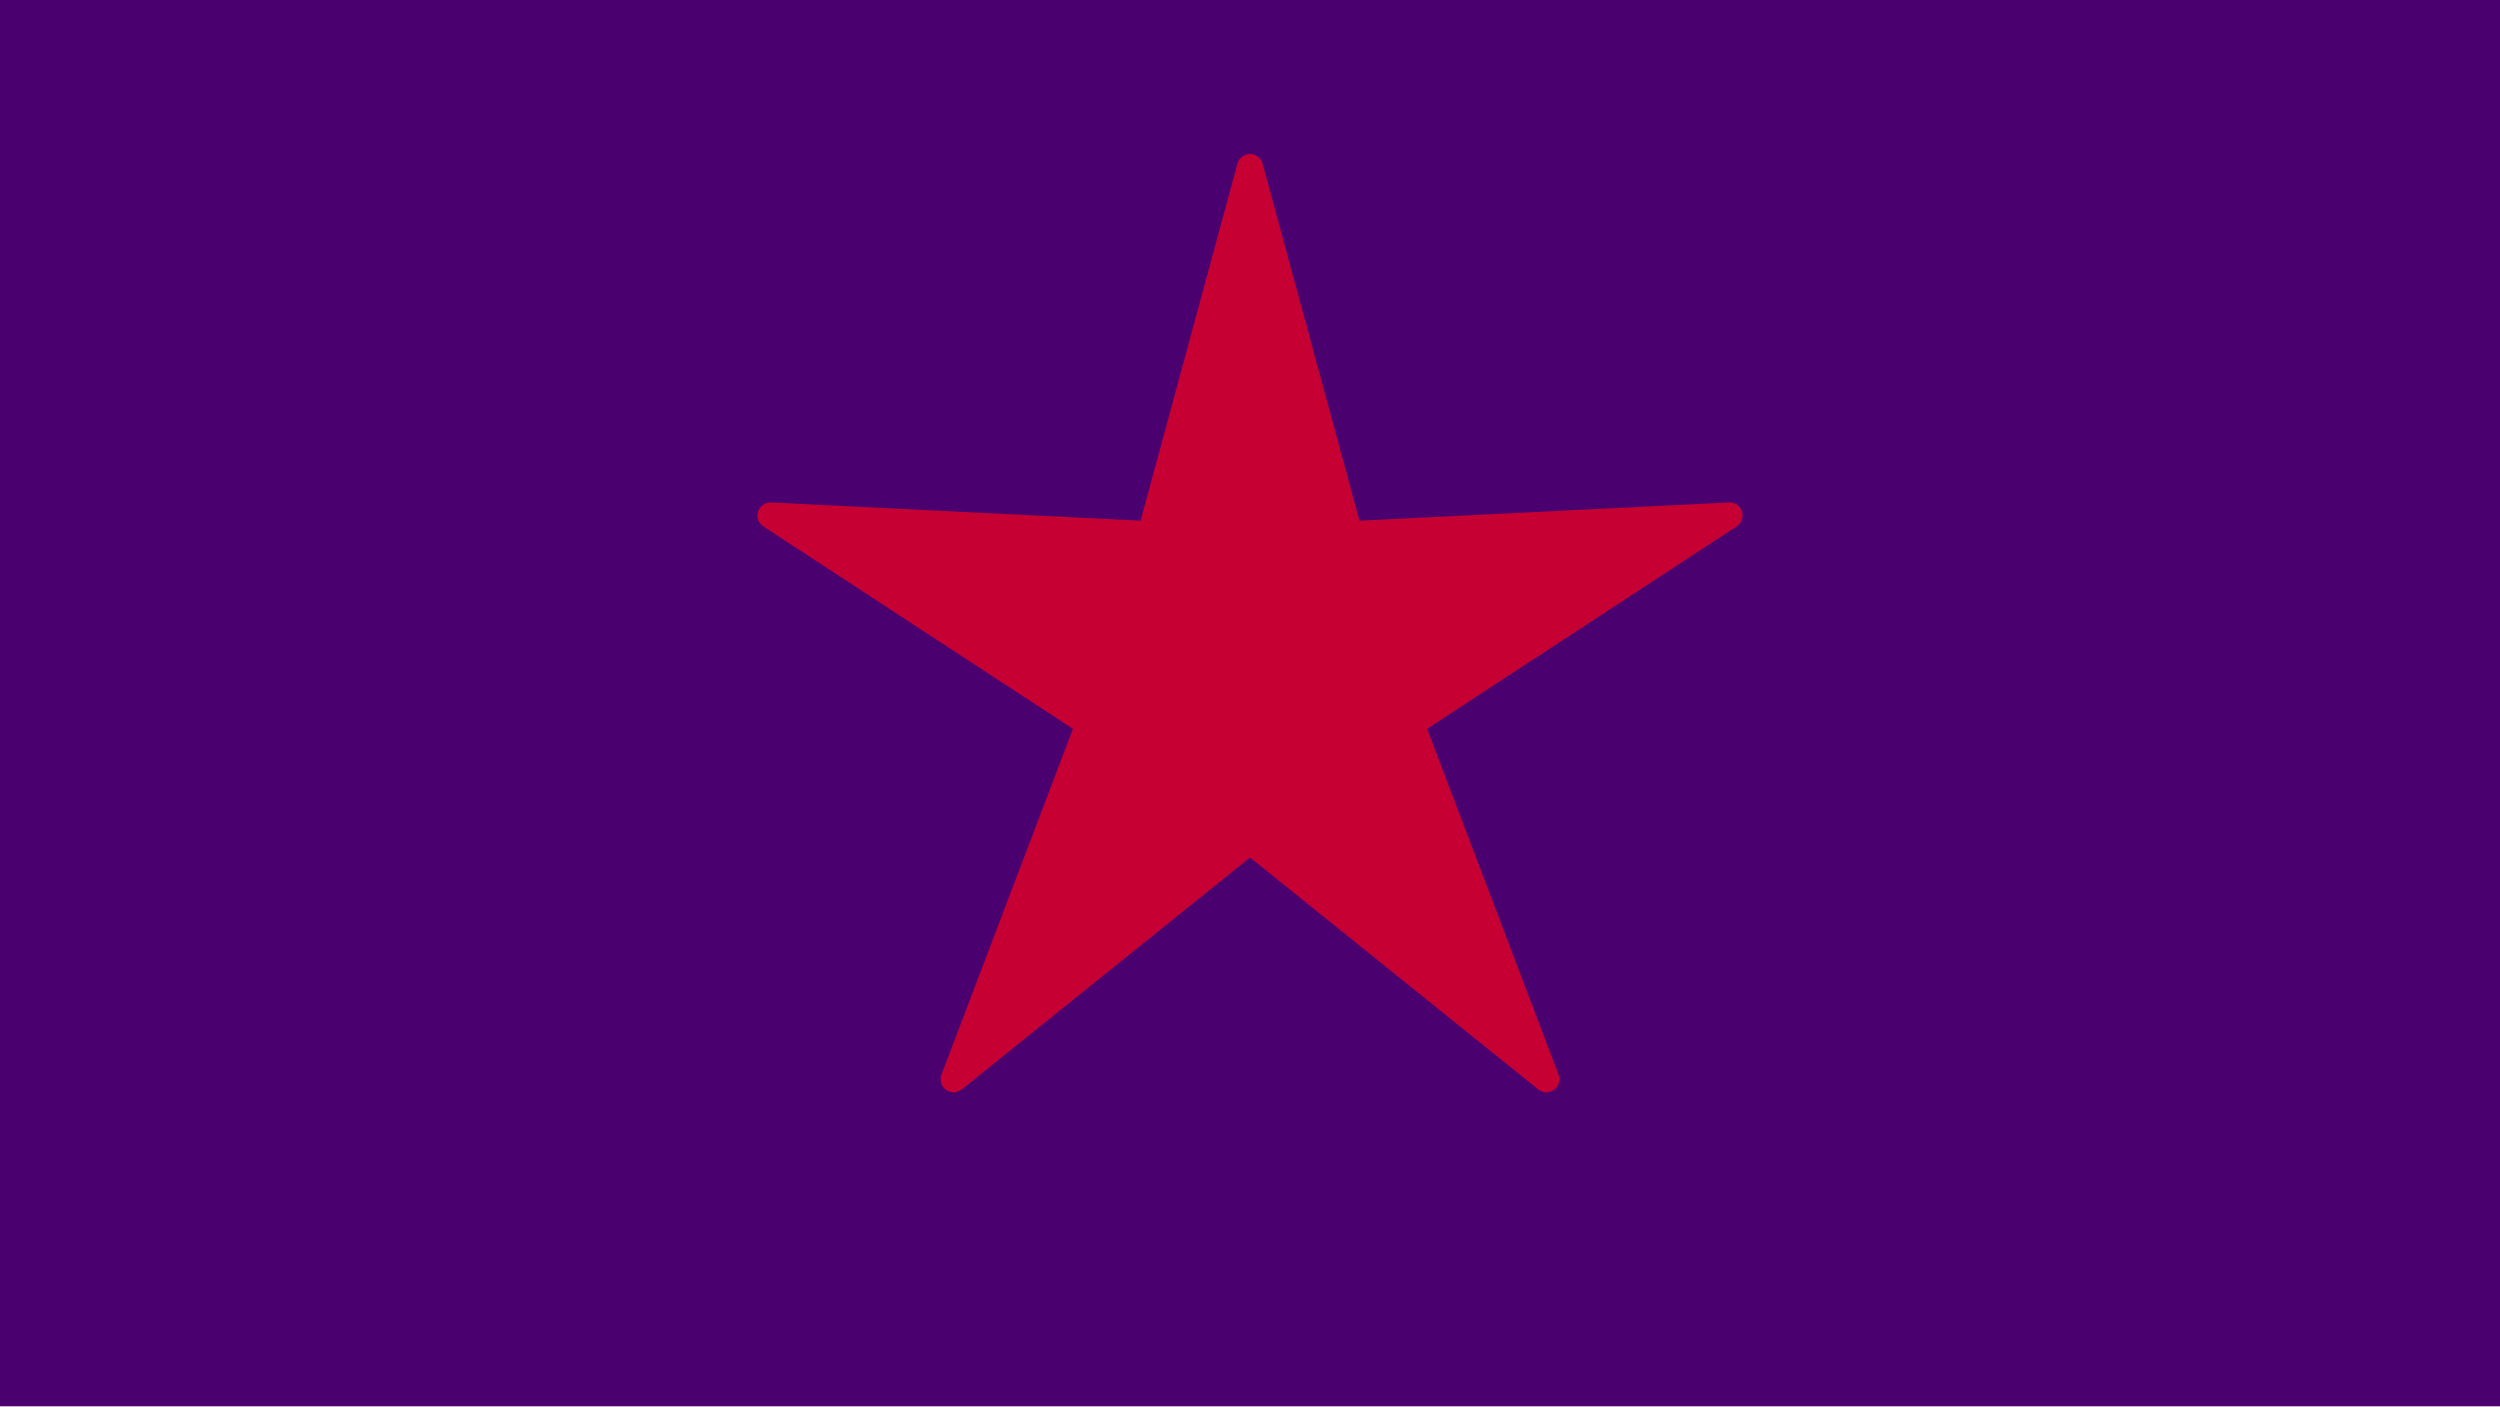
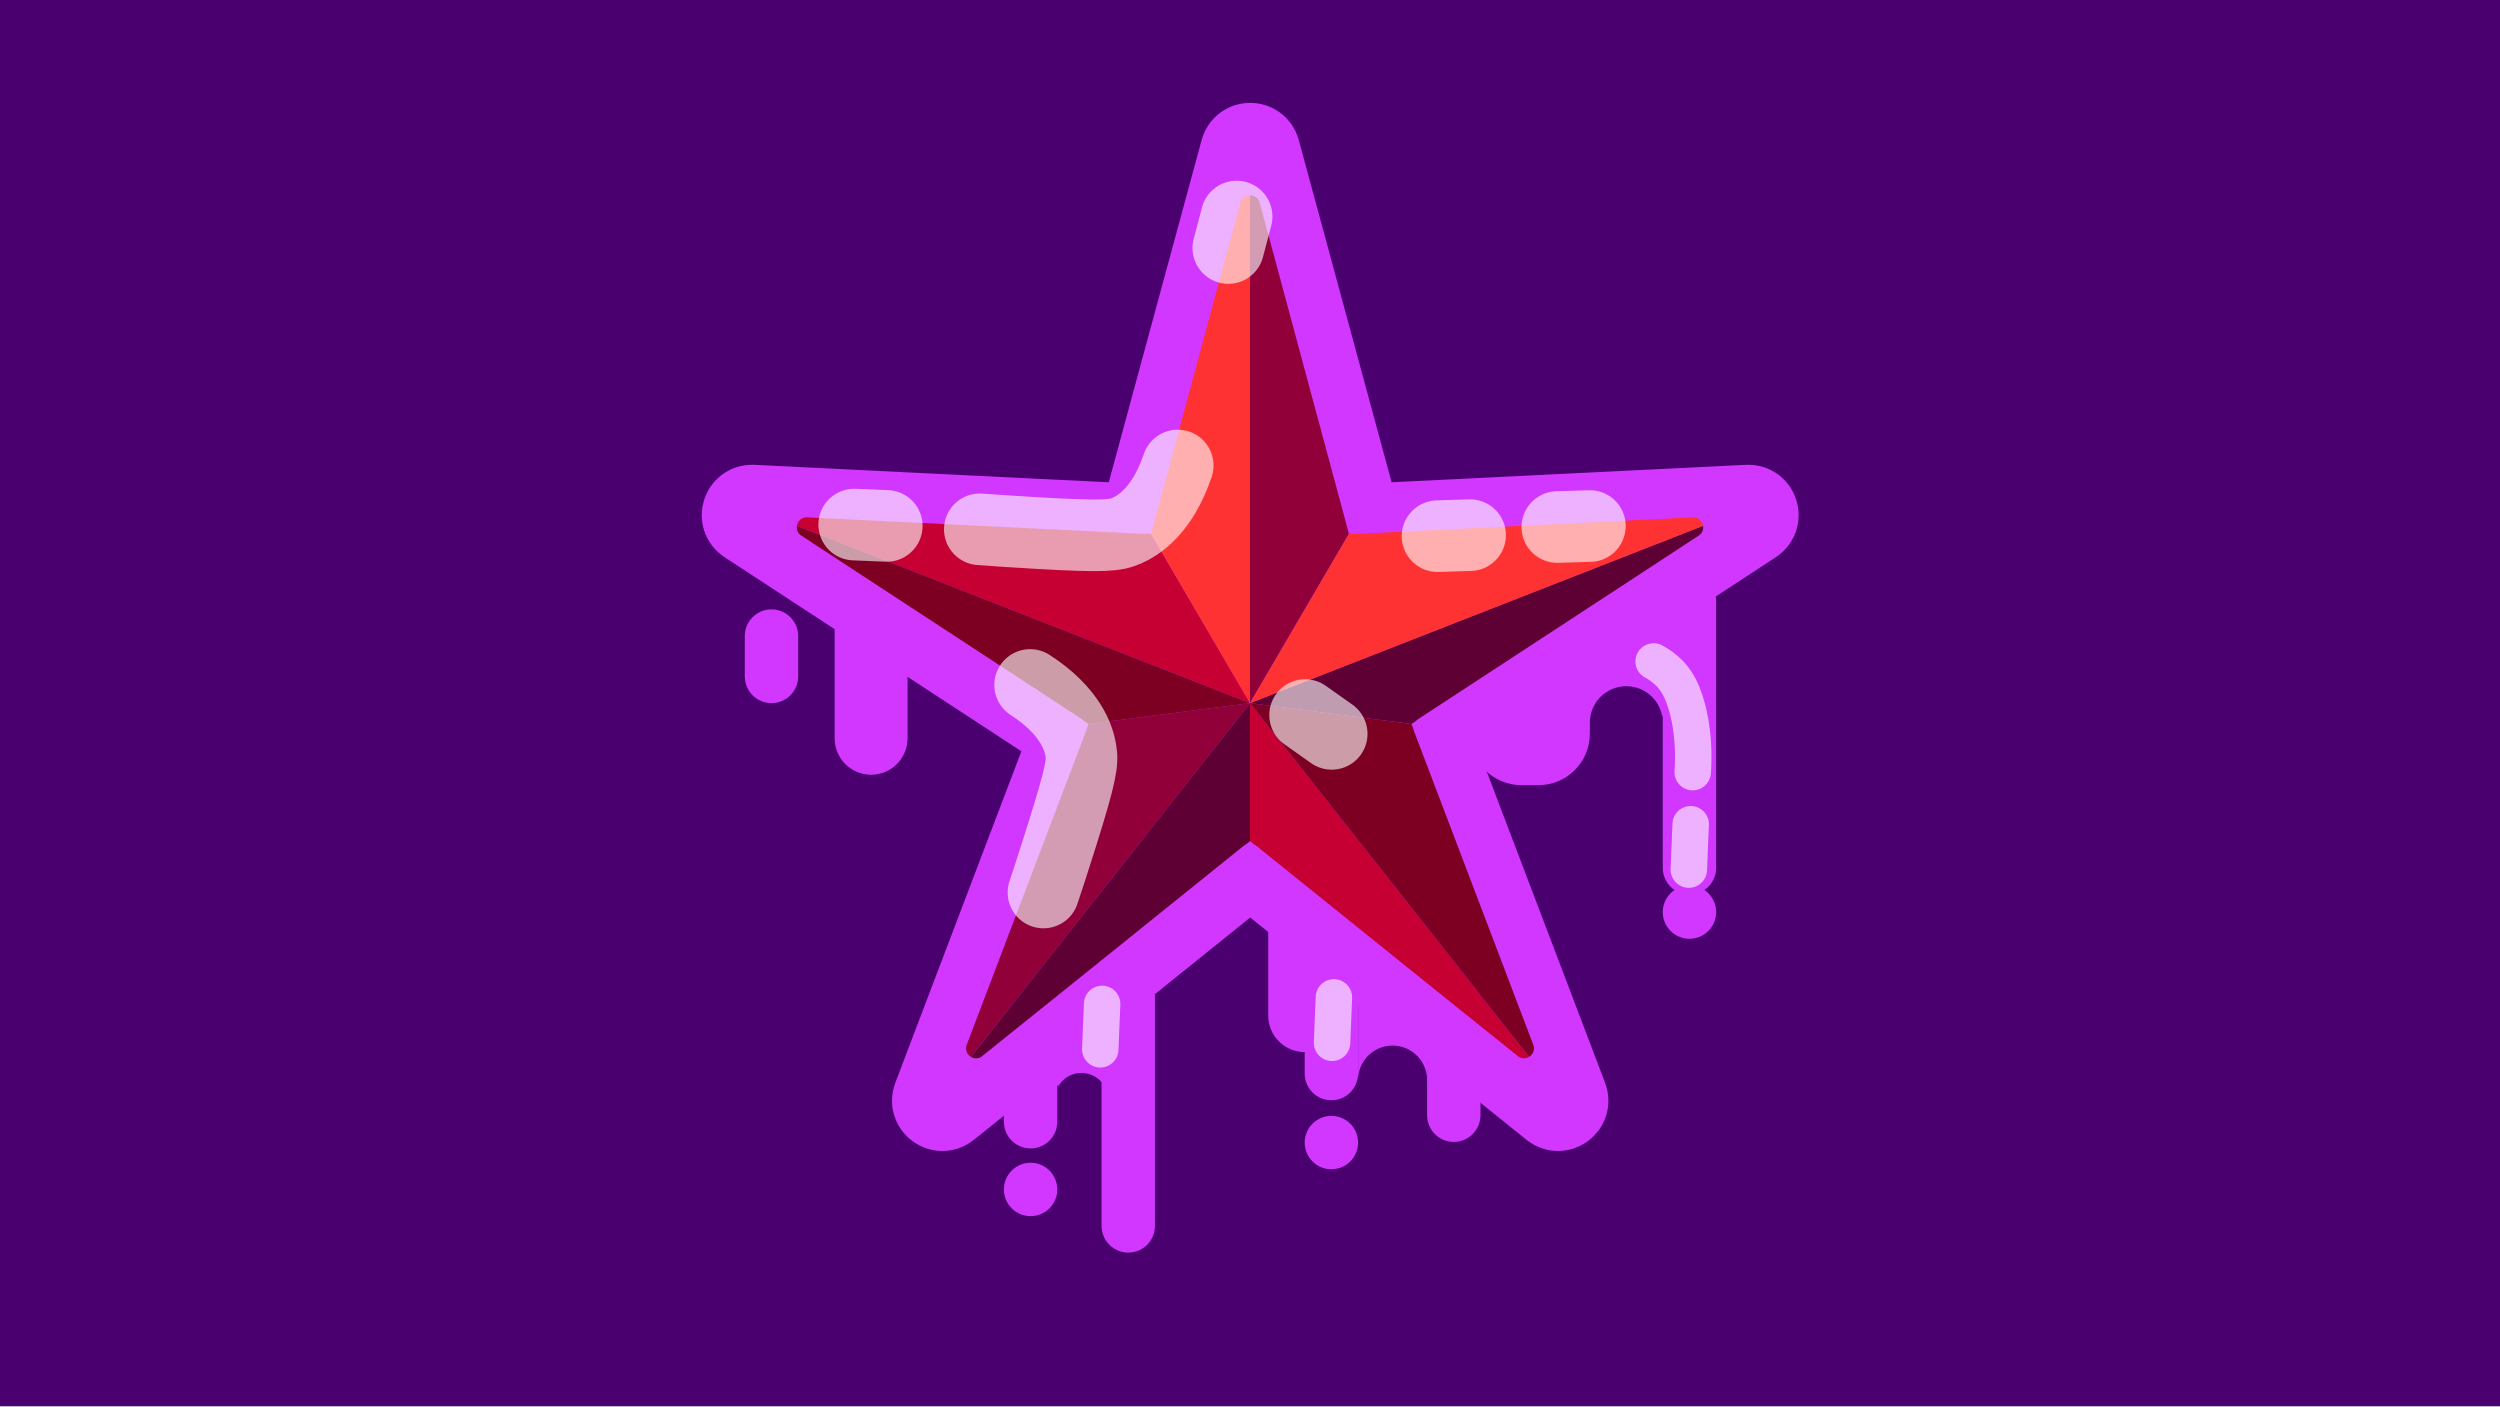
- <svg xmlns="http://www.w3.org/2000/svg" version="1.1" id="Layer_1" x="0px" y="0px" viewBox="0 0 1920 1080" style="enable-background:new 0 0 1920 1080;" xml:space="preserve">
+ <svg xmlns="http://www.w3.org/2000/svg" xmlns:xlink="http://www.w3.org/1999/xlink" version="1.1" x="0px" y="0px" viewBox="0 0 1920 1080" style="enable-background:new 0 0 1920 1080;" xml:space="preserve">
  <style type="text/css">
	.st0{fill:#4A006F;}
- 	.st1{fill:#C70033;stroke:#C70033;stroke-width:20;stroke-linecap:round;stroke-linejoin:round;stroke-miterlimit:10;}
+ 	.st1{fill:#D137FF;stroke:#D137FF;stroke-width:60;stroke-miterlimit:10;}
+ 	.st2{fill:#D137FF;}
+ 	.st3{clip-path:url(#SVGID_2_);fill:#5E0034;}
+ 	.st4{clip-path:url(#SVGID_2_);fill:#C70033;}
+ 	.st5{clip-path:url(#SVGID_2_);fill:#910039;}
+ 	.st6{clip-path:url(#SVGID_2_);fill:#F7B41F;}
+ 	.st7{clip-path:url(#SVGID_2_);fill:#7D0022;}
+ 	.st8{clip-path:url(#SVGID_2_);fill:#FF3233;}
+ 	.st9{opacity:0.61;fill:none;stroke:#FFFFFF;stroke-width:55;stroke-linecap:round;stroke-linejoin:round;stroke-miterlimit:10;}
+ 	.st10{opacity:0.61;fill:none;stroke:#FFFFFF;stroke-width:28;stroke-linecap:round;stroke-linejoin:round;stroke-miterlimit:10;}
</style>
  <g id="Background">
    <g>
      <rect class="st0" width="1920" height="1080" />
    </g>
  </g>
-   <g id="Layer_3">
-     <polygon class="st1" points="960,128.32 1036.49,410.28 1328.29,395.9 1083.77,555.78 1187.62,828.85 960,645.7 732.38,828.85    836.23,555.78 591.71,395.9 883.51,410.28  " />
+   <g id="GoodStar">
+     <g id="Dirt">
+       <path class="st1" d="M968.49,115.37l75.82,279.46c1.06,3.92,4.71,6.57,8.77,6.37l289.21-14.25c8.8-0.43,12.53,11.04,5.15,15.86    l-242.36,158.46c-3.4,2.22-4.79,6.51-3.35,10.3l102.93,270.65c3.13,8.24-6.63,15.33-13.49,9.8l-225.6-181.53    c-3.16-2.55-7.67-2.55-10.83,0l-225.6,181.53c-6.87,5.52-16.63-1.57-13.49-9.8l102.93-270.65c1.44-3.79,0.05-8.08-3.35-10.3    L572.86,402.81c-7.38-4.82-3.65-16.3,5.15-15.86l289.21,14.25c4.06,0.2,7.7-2.45,8.77-6.37l75.82-279.46    C954.12,106.87,966.18,106.87,968.49,115.37z" />
+       <path class="st2" d="M669,595L669,595c-15.46,0-28-12.54-28-28v-82c0-15.46,12.54-28,28-28l0,0c15.46,0,28,12.54,28,28v82    C697,582.46,684.46,595,669,595z" />
+       <path class="st2" d="M1002,808L1002,808c-15.46,0-28-12.54-28-28v-82c0-15.46,12.54-28,28-28l0,0c15.46,0,28,12.54,28,28v82    C1030,795.46,1017.46,808,1002,808z" />
+       <path class="st2" d="M1116.5,877L1116.5,877c-11.32,0-20.5-9.18-20.5-20.5v-97c0-11.32,9.18-20.5,20.5-20.5l0,0    c11.32,0,20.5,9.18,20.5,20.5v97C1137,867.82,1127.82,877,1116.5,877z" />
+       <path class="st2" d="M1022.5,845L1022.5,845c-11.32,0-20.5-9.18-20.5-20.5v-97c0-11.32,9.18-20.5,20.5-20.5l0,0    c11.32,0,20.5,9.18,20.5,20.5v97C1043,835.82,1033.82,845,1022.5,845z" />
+       <path class="st2" d="M866.5,962L866.5,962c-11.32,0-20.5-9.18-20.5-20.5v-205c0-11.32,9.18-20.5,20.5-20.5l0,0    c11.32,0,20.5,9.18,20.5,20.5v205C887,952.82,877.82,962,866.5,962z" />
+       <path class="st2" d="M1297.5,687L1297.5,687c-11.32,0-20.5-9.18-20.5-20.5v-205c0-11.32,9.18-20.5,20.5-20.5l0,0    c11.32,0,20.5,9.18,20.5,20.5v205C1318,677.82,1308.82,687,1297.5,687z" />
+       <path class="st2" d="M1297.5,721L1297.5,721c-11.32,0-20.5-9.18-20.5-20.5l0,0c0-11.32,9.18-20.5,20.5-20.5l0,0    c11.32,0,20.5,9.18,20.5,20.5l0,0C1318,711.82,1308.82,721,1297.5,721z" />
+       <path class="st2" d="M1022.5,898L1022.5,898c-11.32,0-20.5-9.18-20.5-20.5l0,0c0-11.32,9.18-20.5,20.5-20.5l0,0    c11.32,0,20.5,9.18,20.5,20.5l0,0C1043,888.82,1033.82,898,1022.5,898z" />
+       <path class="st2" d="M791.5,934L791.5,934c-11.32,0-20.5-9.18-20.5-20.5l0,0c0-11.32,9.18-20.5,20.5-20.5l0,0    c11.32,0,20.5,9.18,20.5,20.5l0,0C812,924.82,802.82,934,791.5,934z" />
+       <path class="st2" d="M592.5,540L592.5,540c-11.32,0-20.5-9.18-20.5-20.5v-31c0-11.32,9.18-20.5,20.5-20.5l0,0    c11.32,0,20.5,9.18,20.5,20.5v31C613,530.82,603.82,540,592.5,540z" />
+       <path class="st2" d="M791.5,882L791.5,882c-11.32,0-20.5-9.18-20.5-20.5v-97c0-11.32,9.18-20.5,20.5-20.5l0,0    c11.32,0,20.5,9.18,20.5,20.5v97C812,872.82,802.82,882,791.5,882z" />
+       <path class="st2" d="M851,727.5v97c0,3.63-0.95,7.04-2.61,10c-0.92-1.65-2.06-3.17-3.39-4.5c-3.72-3.7-8.84-6-14.5-6    c-7.69,0-14.39,4.23-17.89,10.5c-1.66-2.96-2.61-6.37-2.61-10v-97c0-11.32,9.18-20.5,20.5-20.5c5.66,0,10.78,2.3,14.5,6    C848.7,716.72,851,721.84,851,727.5z" />
+       <path class="st2" d="M1096,676.5v149c0,0.67-0.03,1.34-0.08,2c-0.48-6.52-3.32-12.38-7.68-16.74c-4.8-4.8-11.42-7.76-18.74-7.76    c-13.97,0-25.4,10.79-26.42,24.5c-0.05-0.66-0.08-1.33-0.08-2v-149c0-14.64,11.86-26.5,26.5-26.5c7.32,0,13.94,2.96,18.74,7.76    C1093.04,662.56,1096,669.18,1096,676.5z" />
+       <path class="st2" d="M1181.5,603h-13c-21.82,0-39.5-17.68-39.5-39.5v0c0-21.82,17.68-39.5,39.5-39.5h13    c21.82,0,39.5,17.68,39.5,39.5v0C1221,585.32,1203.32,603,1181.5,603z" />
+       <path class="st2" d="M1288,468v52c0,11.61-4.3,22.21-11.4,30.31c-0.98-5.85-3.79-11.09-7.8-15.11c-5.07-5.06-12.07-8.2-19.8-8.2    c-15.46,0-28,12.54-28,28v5.94c-14.85-7.63-25-23.1-25-40.94v-52c0-25.41,20.59-46,46-46c12.7,0,24.2,5.15,32.53,13.47    C1282.85,443.8,1288,455.3,1288,468z" />
+     </g>
+     <g id="Layer_4">
+       <defs>
+         <path id="SVGID_1_" d="M967.42,155.67l67.45,248.64c0.95,3.49,4.19,5.84,7.8,5.67l257.32-12.68c7.83-0.39,11.15,9.82,4.59,14.11     l-215.63,140.99c-3.02,1.98-4.26,5.79-2.98,9.17l91.58,240.8c2.79,7.33-5.9,13.64-12.01,8.72L964.82,649.58     c-2.81-2.26-6.83-2.26-9.64,0L754.46,811.09c-6.11,4.92-14.79-1.39-12.01-8.72l91.58-240.8c1.28-3.38,0.04-7.19-2.98-9.17     L615.43,411.41c-6.56-4.29-3.25-14.5,4.59-14.11l257.32,12.68c3.61,0.18,6.85-2.18,7.8-5.67l67.45-248.64     C954.63,148.1,965.37,148.1,967.42,155.67z" />
+       </defs>
+       <clipPath id="SVGID_2_">
+         <use xlink:href="#SVGID_1_" style="overflow:visible;" />
+       </clipPath>
+       <polygon class="st3" points="1328,396 1084,556 960,540   " />
+       <polygon class="st4" points="1188,829 960,646 960,540   " />
+       <polygon class="st5" points="960,540 732,829 836,556   " />
+       <polygon class="st4" points="960,540 592,396 884,410   " />
+       <polygon class="st5" points="960,540 960,128 1036,410   " />
+       <polygon class="st3" points="960,540 732,829 960,646   " />
+       <path class="st6" d="M592,396" />
+       <polygon class="st7" points="592,396 960,540 836,556   " />
+       <polygon class="st8" points="960,128 960,540 884,410   " />
+       <polygon class="st8" points="960,540 1328,396 1036,410   " />
+       <polygon class="st7" points="960,540 1084,556 1188,829   " />
+     </g>
+   </g>
+   <g id="Highlights">
+     <path class="st9" d="M752.5,406.5c11.41,0.85,27.18,1.94,46,3c49.82,2.81,58.31,1.85,67-2c8.14-3.61,26.98-14.44,39-50" />
+     <path class="st9" d="M801.38,685.43c3.62-10.85,8.54-25.87,14.18-43.86c14.93-47.61,16.09-56.08,14.48-65.45   c-1.51-8.78-7.38-29.7-38.91-50.07" />
+     <path class="st9" d="M656.03,402.87c8.33,0.34,16.67,0.69,25,1.03" />
+     <path class="st9" d="M1002.32,549.16c6.81,4.81,13.62,9.63,20.43,14.44" />
+     <path class="st10" d="M1298.44,633c-0.47,11.62-0.95,23.24-1.43,34.86" />
+     <path class="st10" d="M1024.44,766c-0.47,11.62-0.95,23.24-1.43,34.86" />
+     <path class="st10" d="M846.44,771c-0.48,11.62-0.95,23.24-1.43,34.86" />
+     <path class="st10" d="M1270,508c3.44,1.84,8.34,4.95,13,10c4.69,5.09,8.59,11.55,12,23c5.98,20.1,5.81,40,5,52" />
+     <path class="st9" d="M1104.03,411.77c8.34-0.26,16.67-0.52,25.01-0.78" />
+     <path class="st9" d="M1196.03,404.77c8.34-0.26,16.67-0.52,25.01-0.78" />
+     <path class="st9" d="M949.72,166.28c-2.12,8.07-4.25,16.13-6.37,24.2" />
  </g>
</svg>
